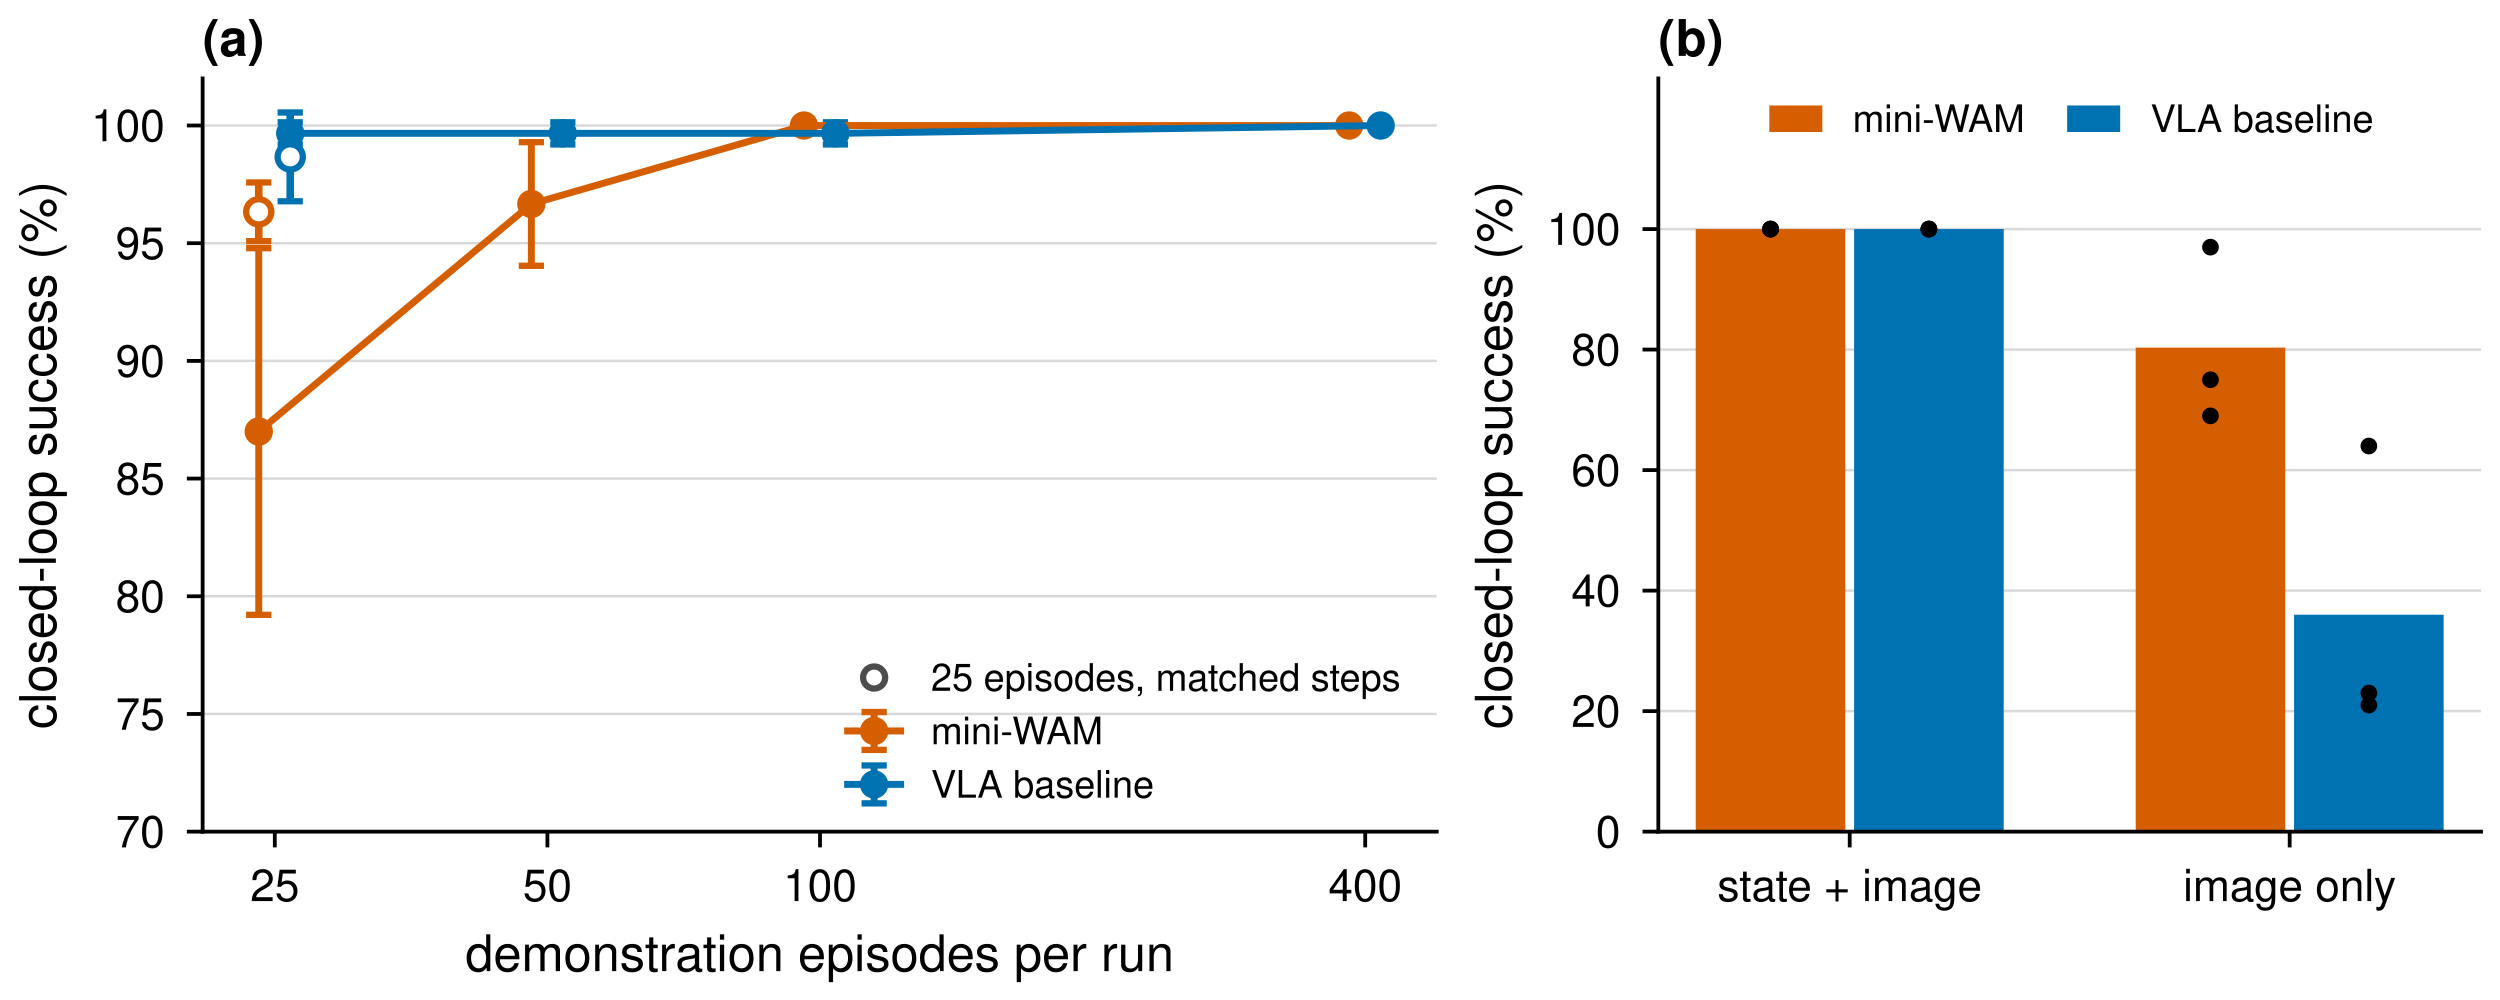
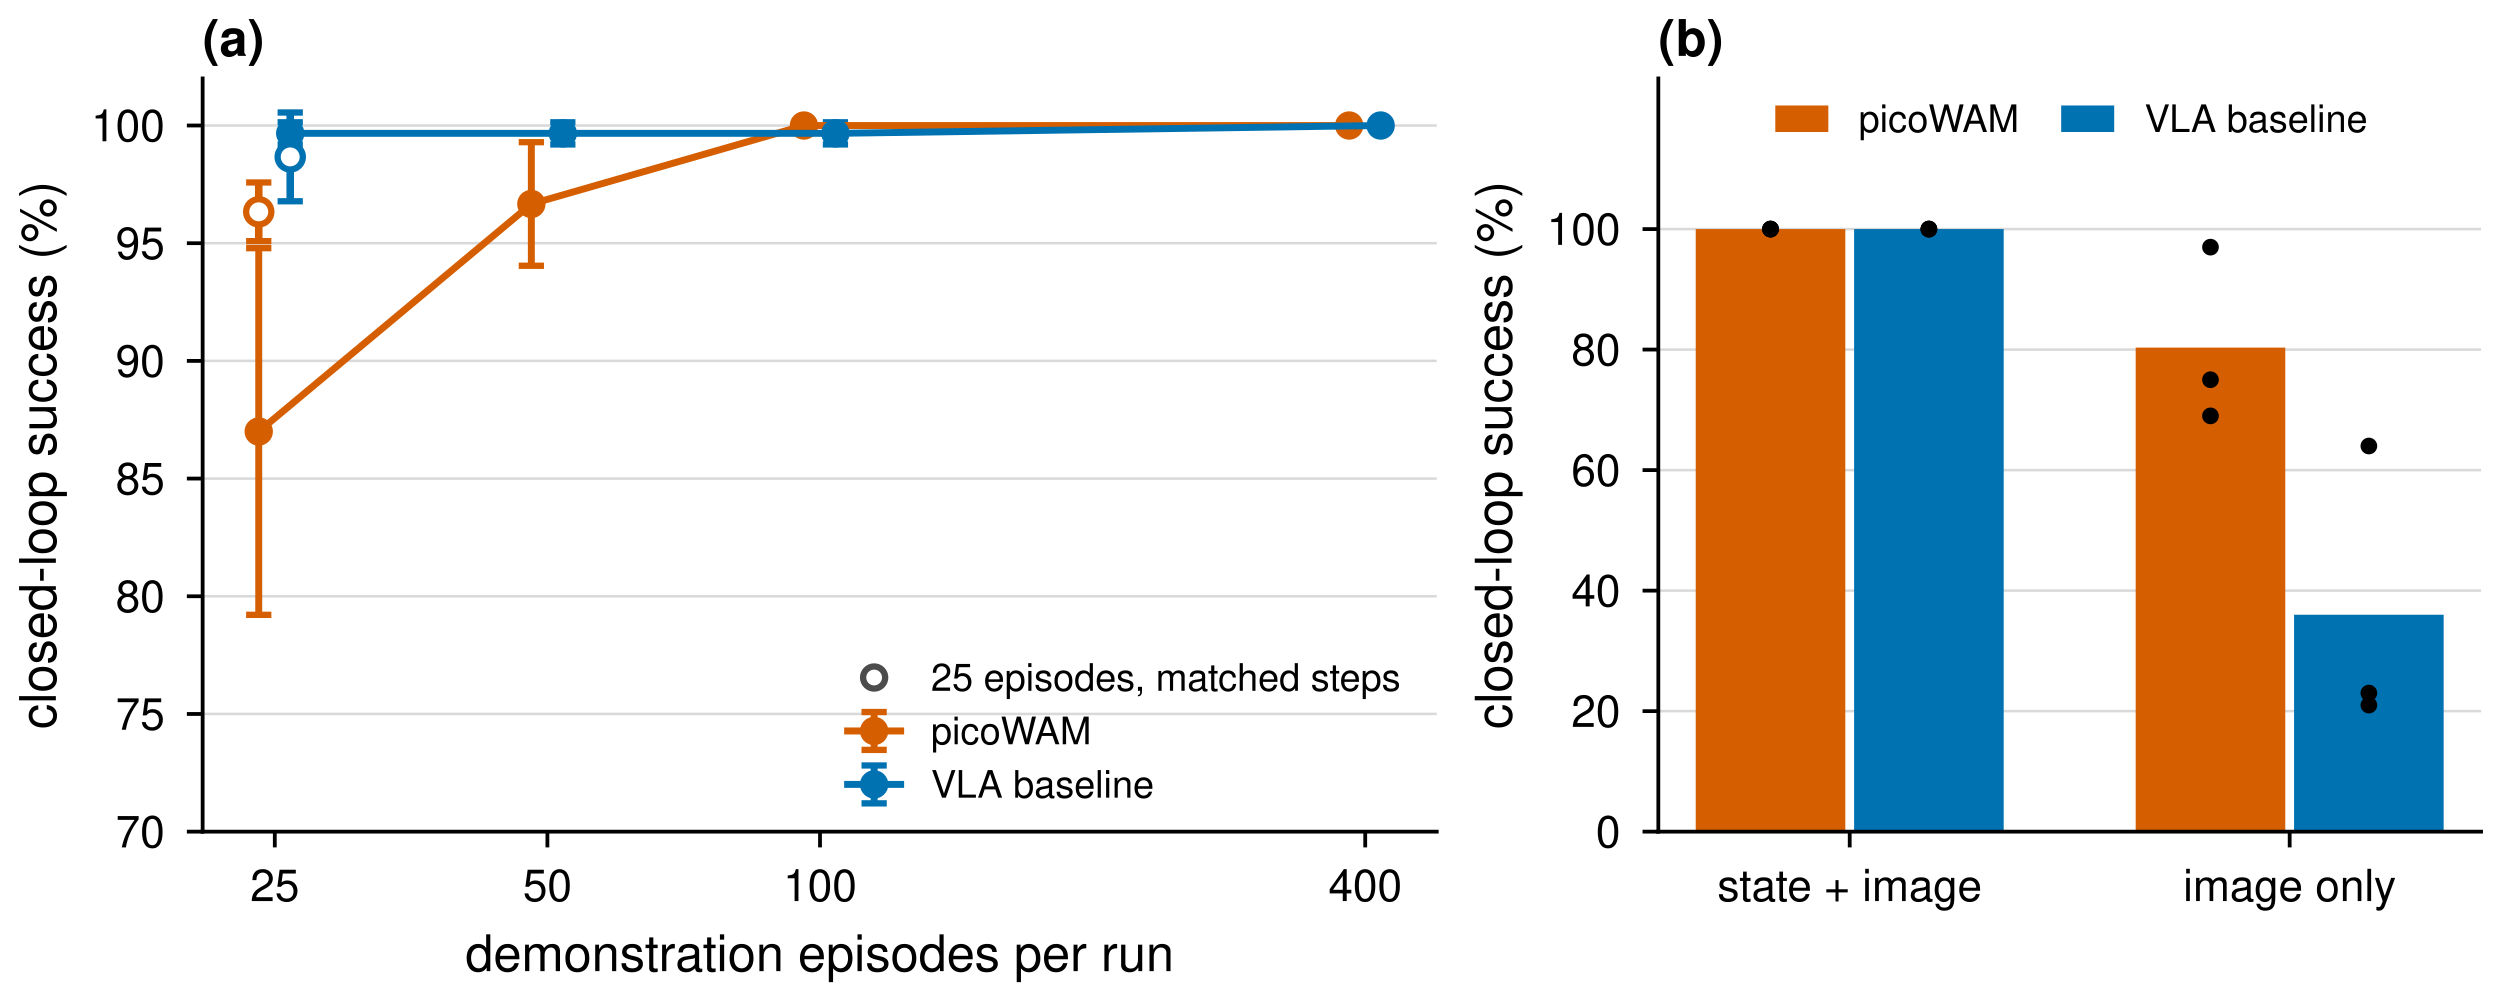
<svg xmlns="http://www.w3.org/2000/svg" xmlns:xlink="http://www.w3.org/1999/xlink" width="396pt" height="158.4pt" viewBox="0 0 396 158.4" version="1.1">
  <defs>
    <style type="text/css">*{stroke-linejoin: round; stroke-linecap: butt}</style>
  </defs>
  <g id="figure_1">
    <g id="patch_1">
      <path d="M 0 158.4  L 396 158.4  L 396 0  L 0 0  z " style="fill: #ffffff" />
    </g>
    <g id="axes_1">
      <g id="patch_2">
        <path d="M 32.099 131.733  L 227.58 131.733  L 227.58 12.424  L 32.099 12.424  z " style="fill: #ffffff" />
      </g>
      <g id="matplotlib.axis_1">
        <g id="xtick_1">
          <g id="line2d_1">
            <defs>
-               <path id="m0babef1188" d="M 0 0  L 0 2.5  " style="stroke: #000000; stroke-width: 0.6" />
+               <path id="m89f8643e06" d="M 0 0  L 0 2.5  " style="stroke: #000000; stroke-width: 0.6" />
            </defs>
            <g>
-               <use xlink:href="#m0babef1188" x="43.527" y="131.733" style="stroke: #000000; stroke-width: 0.6" />
+               <use xlink:href="#m89f8643e06" x="43.527" y="131.733" style="stroke: #000000; stroke-width: 0.6" />
            </g>
          </g>
          <g id="text_1">
            <text style="font-size: 7px; font-family: 'Helvetica Neue', 'Helvetica', 'Arial', 'TeX Gyre Heros', 'Nimbus Sans', 'Liberation Sans', 'DejaVu Sans', sans-serif; text-anchor: middle" x="43.527" y="142.732" transform="rotate(-0 43.52728 142.7318)">25</text>
          </g>
        </g>
        <g id="xtick_2">
          <g id="line2d_2">
            <g>
-               <use xlink:href="#m0babef1188" x="86.708" y="131.733" style="stroke: #000000; stroke-width: 0.6" />
+               <use xlink:href="#m89f8643e06" x="86.708" y="131.733" style="stroke: #000000; stroke-width: 0.6" />
            </g>
          </g>
          <g id="text_2">
            <text style="font-size: 7px; font-family: 'Helvetica Neue', 'Helvetica', 'Arial', 'TeX Gyre Heros', 'Nimbus Sans', 'Liberation Sans', 'DejaVu Sans', sans-serif; text-anchor: middle" x="86.708" y="142.732" transform="rotate(-0 86.70824 142.7318)">50</text>
          </g>
        </g>
        <g id="xtick_3">
          <g id="line2d_3">
            <g>
-               <use xlink:href="#m0babef1188" x="129.889" y="131.733" style="stroke: #000000; stroke-width: 0.6" />
+               <use xlink:href="#m89f8643e06" x="129.889" y="131.733" style="stroke: #000000; stroke-width: 0.6" />
            </g>
          </g>
          <g id="text_3">
            <text style="font-size: 7px; font-family: 'Helvetica Neue', 'Helvetica', 'Arial', 'TeX Gyre Heros', 'Nimbus Sans', 'Liberation Sans', 'DejaVu Sans', sans-serif; text-anchor: middle" x="129.889" y="142.732" transform="rotate(-0 129.8892 142.7318)">100</text>
          </g>
        </g>
        <g id="xtick_4">
          <g id="line2d_4">
            <g>
-               <use xlink:href="#m0babef1188" x="216.251" y="131.733" style="stroke: #000000; stroke-width: 0.6" />
+               <use xlink:href="#m89f8643e06" x="216.251" y="131.733" style="stroke: #000000; stroke-width: 0.6" />
            </g>
          </g>
          <g id="text_4">
            <text style="font-size: 7px; font-family: 'Helvetica Neue', 'Helvetica', 'Arial', 'TeX Gyre Heros', 'Nimbus Sans', 'Liberation Sans', 'DejaVu Sans', sans-serif; text-anchor: middle" x="216.251" y="142.732" transform="rotate(-0 216.2511 142.7318)">400</text>
          </g>
        </g>
        <g id="text_5">
          <text style="font-size: 8px; font-family: 'Helvetica Neue', 'Helvetica', 'Arial', 'TeX Gyre Heros', 'Nimbus Sans', 'Liberation Sans', 'DejaVu Sans', sans-serif; text-anchor: middle" x="129.839" y="153.824" transform="rotate(-0 129.8393 153.8235)">demonstration episodes per run</text>
        </g>
      </g>
      <g id="matplotlib.axis_2">
        <g id="ytick_1">
          <g id="line2d_5">
-             <path d="M 32.099 131.733  L 227.58 131.733  " clip-path="url(#pc828b2131e)" style="fill: none; stroke: #d9d9d9; stroke-width: 0.4; stroke-linecap: square" />
+             <path d="M 32.099 131.733  L 227.58 131.733  " clip-path="url(#pd0ff721130)" style="fill: none; stroke: #d9d9d9; stroke-width: 0.4; stroke-linecap: square" />
          </g>
          <g id="line2d_6">
            <defs>
-               <path id="m1d7d641d03" d="M 0 0  L -2.5 0  " style="stroke: #000000; stroke-width: 0.6" />
+               <path id="m1012c8a207" d="M 0 0  L -2.5 0  " style="stroke: #000000; stroke-width: 0.6" />
            </defs>
            <g>
-               <use xlink:href="#m1d7d641d03" x="32.099" y="131.733" style="stroke: #000000; stroke-width: 0.6" />
+               <use xlink:href="#m1012c8a207" x="32.099" y="131.733" style="stroke: #000000; stroke-width: 0.6" />
            </g>
          </g>
          <g id="text_6">
            <text style="font-size: 7px; font-family: 'Helvetica Neue', 'Helvetica', 'Arial', 'TeX Gyre Heros', 'Nimbus Sans', 'Liberation Sans', 'DejaVu Sans', sans-serif; text-anchor: end" x="26.099" y="134.233" transform="rotate(-0 26.09868 134.2326)">70</text>
          </g>
        </g>
        <g id="ytick_2">
          <g id="line2d_7">
-             <path d="M 32.099 113.091  L 227.58 113.091  " clip-path="url(#pc828b2131e)" style="fill: none; stroke: #d9d9d9; stroke-width: 0.4; stroke-linecap: square" />
+             <path d="M 32.099 113.091  L 227.58 113.091  " clip-path="url(#pd0ff721130)" style="fill: none; stroke: #d9d9d9; stroke-width: 0.4; stroke-linecap: square" />
          </g>
          <g id="line2d_8">
            <g>
-               <use xlink:href="#m1d7d641d03" x="32.099" y="113.091" style="stroke: #000000; stroke-width: 0.6" />
+               <use xlink:href="#m1012c8a207" x="32.099" y="113.091" style="stroke: #000000; stroke-width: 0.6" />
            </g>
          </g>
          <g id="text_7">
            <text style="font-size: 7px; font-family: 'Helvetica Neue', 'Helvetica', 'Arial', 'TeX Gyre Heros', 'Nimbus Sans', 'Liberation Sans', 'DejaVu Sans', sans-serif; text-anchor: end" x="26.099" y="115.59" transform="rotate(-0 26.09868 115.5905)">75</text>
          </g>
        </g>
        <g id="ytick_3">
          <g id="line2d_9">
-             <path d="M 32.099 94.449  L 227.58 94.449  " clip-path="url(#pc828b2131e)" style="fill: none; stroke: #d9d9d9; stroke-width: 0.4; stroke-linecap: square" />
+             <path d="M 32.099 94.449  L 227.58 94.449  " clip-path="url(#pd0ff721130)" style="fill: none; stroke: #d9d9d9; stroke-width: 0.4; stroke-linecap: square" />
          </g>
          <g id="line2d_10">
            <g>
-               <use xlink:href="#m1d7d641d03" x="32.099" y="94.449" style="stroke: #000000; stroke-width: 0.6" />
+               <use xlink:href="#m1012c8a207" x="32.099" y="94.449" style="stroke: #000000; stroke-width: 0.6" />
            </g>
          </g>
          <g id="text_8">
            <text style="font-size: 7px; font-family: 'Helvetica Neue', 'Helvetica', 'Arial', 'TeX Gyre Heros', 'Nimbus Sans', 'Liberation Sans', 'DejaVu Sans', sans-serif; text-anchor: end" x="26.099" y="96.948" transform="rotate(-0 26.09868 96.9484)">80</text>
          </g>
        </g>
        <g id="ytick_4">
          <g id="line2d_11">
-             <path d="M 32.099 75.807  L 227.58 75.807  " clip-path="url(#pc828b2131e)" style="fill: none; stroke: #d9d9d9; stroke-width: 0.4; stroke-linecap: square" />
+             <path d="M 32.099 75.807  L 227.58 75.807  " clip-path="url(#pd0ff721130)" style="fill: none; stroke: #d9d9d9; stroke-width: 0.4; stroke-linecap: square" />
          </g>
          <g id="line2d_12">
            <g>
-               <use xlink:href="#m1d7d641d03" x="32.099" y="75.807" style="stroke: #000000; stroke-width: 0.6" />
+               <use xlink:href="#m1012c8a207" x="32.099" y="75.807" style="stroke: #000000; stroke-width: 0.6" />
            </g>
          </g>
          <g id="text_9">
            <text style="font-size: 7px; font-family: 'Helvetica Neue', 'Helvetica', 'Arial', 'TeX Gyre Heros', 'Nimbus Sans', 'Liberation Sans', 'DejaVu Sans', sans-serif; text-anchor: end" x="26.099" y="78.306" transform="rotate(-0 26.09868 78.30631)">85</text>
          </g>
        </g>
        <g id="ytick_5">
          <g id="line2d_13">
-             <path d="M 32.099 57.165  L 227.58 57.165  " clip-path="url(#pc828b2131e)" style="fill: none; stroke: #d9d9d9; stroke-width: 0.4; stroke-linecap: square" />
+             <path d="M 32.099 57.165  L 227.58 57.165  " clip-path="url(#pd0ff721130)" style="fill: none; stroke: #d9d9d9; stroke-width: 0.4; stroke-linecap: square" />
          </g>
          <g id="line2d_14">
            <g>
-               <use xlink:href="#m1d7d641d03" x="32.099" y="57.165" style="stroke: #000000; stroke-width: 0.6" />
+               <use xlink:href="#m1012c8a207" x="32.099" y="57.165" style="stroke: #000000; stroke-width: 0.6" />
            </g>
          </g>
          <g id="text_10">
            <text style="font-size: 7px; font-family: 'Helvetica Neue', 'Helvetica', 'Arial', 'TeX Gyre Heros', 'Nimbus Sans', 'Liberation Sans', 'DejaVu Sans', sans-serif; text-anchor: end" x="26.099" y="59.664" transform="rotate(-0 26.09868 59.66422)">90</text>
          </g>
        </g>
        <g id="ytick_6">
          <g id="line2d_15">
-             <path d="M 32.099 38.523  L 227.58 38.523  " clip-path="url(#pc828b2131e)" style="fill: none; stroke: #d9d9d9; stroke-width: 0.4; stroke-linecap: square" />
+             <path d="M 32.099 38.523  L 227.58 38.523  " clip-path="url(#pd0ff721130)" style="fill: none; stroke: #d9d9d9; stroke-width: 0.4; stroke-linecap: square" />
          </g>
          <g id="line2d_16">
            <g>
-               <use xlink:href="#m1d7d641d03" x="32.099" y="38.523" style="stroke: #000000; stroke-width: 0.6" />
+               <use xlink:href="#m1012c8a207" x="32.099" y="38.523" style="stroke: #000000; stroke-width: 0.6" />
            </g>
          </g>
          <g id="text_11">
            <text style="font-size: 7px; font-family: 'Helvetica Neue', 'Helvetica', 'Arial', 'TeX Gyre Heros', 'Nimbus Sans', 'Liberation Sans', 'DejaVu Sans', sans-serif; text-anchor: end" x="26.099" y="41.022" transform="rotate(-0 26.09868 41.02213)">95</text>
          </g>
        </g>
        <g id="ytick_7">
          <g id="line2d_17">
-             <path d="M 32.099 19.881  L 227.58 19.881  " clip-path="url(#pc828b2131e)" style="fill: none; stroke: #d9d9d9; stroke-width: 0.4; stroke-linecap: square" />
+             <path d="M 32.099 19.881  L 227.58 19.881  " clip-path="url(#pd0ff721130)" style="fill: none; stroke: #d9d9d9; stroke-width: 0.4; stroke-linecap: square" />
          </g>
          <g id="line2d_18">
            <g>
-               <use xlink:href="#m1d7d641d03" x="32.099" y="19.881" style="stroke: #000000; stroke-width: 0.6" />
+               <use xlink:href="#m1012c8a207" x="32.099" y="19.881" style="stroke: #000000; stroke-width: 0.6" />
            </g>
          </g>
          <g id="text_12">
            <text style="font-size: 7px; font-family: 'Helvetica Neue', 'Helvetica', 'Arial', 'TeX Gyre Heros', 'Nimbus Sans', 'Liberation Sans', 'DejaVu Sans', sans-serif; text-anchor: end" x="26.099" y="22.38" transform="rotate(-0 26.09868 22.38004)">100</text>
          </g>
        </g>
        <g id="text_13">
          <text style="font-size: 8px; font-family: 'Helvetica Neue', 'Helvetica', 'Arial', 'TeX Gyre Heros', 'Nimbus Sans', 'Liberation Sans', 'DejaVu Sans', sans-serif; text-anchor: middle" x="8.848" y="72.079" transform="rotate(-90 8.84774 72.07867)">closed-loop success (%)</text>
        </g>
      </g>
      <g id="LineCollection_1">
-         <path d="M 40.984 97.39  L 40.984 39.31  " clip-path="url(#pc828b2131e)" style="fill: none; stroke: #d55e00; stroke-width: 1.1" />
-         <path d="M 84.165 42.095  L 84.165 22.523  " clip-path="url(#pc828b2131e)" style="fill: none; stroke: #d55e00; stroke-width: 1.1" />
-         <path d="M 127.346 19.881  L 127.346 19.881  " clip-path="url(#pc828b2131e)" style="fill: none; stroke: #d55e00; stroke-width: 1.1" />
-         <path d="M 213.708 19.881  L 213.708 19.881  " clip-path="url(#pc828b2131e)" style="fill: none; stroke: #d55e00; stroke-width: 1.1" />
+         <path d="M 40.984 97.39  L 40.984 39.31  " clip-path="url(#pd0ff721130)" style="fill: none; stroke: #d55e00; stroke-width: 1.1" />
+         <path d="M 84.165 42.095  L 84.165 22.523  " clip-path="url(#pd0ff721130)" style="fill: none; stroke: #d55e00; stroke-width: 1.1" />
+         <path d="M 127.346 19.881  L 127.346 19.881  " clip-path="url(#pd0ff721130)" style="fill: none; stroke: #d55e00; stroke-width: 1.1" />
+         <path d="M 213.708 19.881  L 213.708 19.881  " clip-path="url(#pd0ff721130)" style="fill: none; stroke: #d55e00; stroke-width: 1.1" />
      </g>
      <g id="line2d_19">
        <defs>
-           <path id="m79666282ae" d="M 2 0  L -2 -0  " style="stroke: #d55e00" />
-         </defs>
-         <g clip-path="url(#pc828b2131e)">
-           <use xlink:href="#m79666282ae" x="40.984" y="97.39" style="fill: #d55e00; stroke: #d55e00" />
-           <use xlink:href="#m79666282ae" x="84.165" y="42.095" style="fill: #d55e00; stroke: #d55e00" />
-           <use xlink:href="#m79666282ae" x="127.346" y="19.881" style="fill: #d55e00; stroke: #d55e00" />
-           <use xlink:href="#m79666282ae" x="213.708" y="19.881" style="fill: #d55e00; stroke: #d55e00" />
+           <path id="mcdb2959994" d="M 2 0  L -2 -0  " style="stroke: #d55e00" />
+         </defs>
+         <g clip-path="url(#pd0ff721130)">
+           <use xlink:href="#mcdb2959994" x="40.984" y="97.39" style="fill: #d55e00; stroke: #d55e00" />
+           <use xlink:href="#mcdb2959994" x="84.165" y="42.095" style="fill: #d55e00; stroke: #d55e00" />
+           <use xlink:href="#mcdb2959994" x="127.346" y="19.881" style="fill: #d55e00; stroke: #d55e00" />
+           <use xlink:href="#mcdb2959994" x="213.708" y="19.881" style="fill: #d55e00; stroke: #d55e00" />
        </g>
      </g>
      <g id="line2d_20">
-         <g clip-path="url(#pc828b2131e)">
-           <use xlink:href="#m79666282ae" x="40.984" y="39.31" style="fill: #d55e00; stroke: #d55e00" />
-           <use xlink:href="#m79666282ae" x="84.165" y="22.523" style="fill: #d55e00; stroke: #d55e00" />
-           <use xlink:href="#m79666282ae" x="127.346" y="19.881" style="fill: #d55e00; stroke: #d55e00" />
-           <use xlink:href="#m79666282ae" x="213.708" y="19.881" style="fill: #d55e00; stroke: #d55e00" />
+         <g clip-path="url(#pd0ff721130)">
+           <use xlink:href="#mcdb2959994" x="40.984" y="39.31" style="fill: #d55e00; stroke: #d55e00" />
+           <use xlink:href="#mcdb2959994" x="84.165" y="22.523" style="fill: #d55e00; stroke: #d55e00" />
+           <use xlink:href="#mcdb2959994" x="127.346" y="19.881" style="fill: #d55e00; stroke: #d55e00" />
+           <use xlink:href="#mcdb2959994" x="213.708" y="19.881" style="fill: #d55e00; stroke: #d55e00" />
        </g>
      </g>
      <g id="LineCollection_2">
-         <path d="M 40.984 38.202  L 40.984 28.902  " clip-path="url(#pc828b2131e)" style="fill: none; stroke: #d55e00; stroke-width: 1.2" />
+         <path d="M 40.984 38.202  L 40.984 28.902  " clip-path="url(#pd0ff721130)" style="fill: none; stroke: #d55e00; stroke-width: 1.2" />
      </g>
      <g id="line2d_21">
-         <g clip-path="url(#pc828b2131e)">
-           <use xlink:href="#m79666282ae" x="40.984" y="38.202" style="fill: #d55e00; stroke: #d55e00" />
+         <g clip-path="url(#pd0ff721130)">
+           <use xlink:href="#mcdb2959994" x="40.984" y="38.202" style="fill: #d55e00; stroke: #d55e00" />
        </g>
      </g>
      <g id="line2d_22">
-         <g clip-path="url(#pc828b2131e)">
-           <use xlink:href="#m79666282ae" x="40.984" y="28.902" style="fill: #d55e00; stroke: #d55e00" />
+         <g clip-path="url(#pd0ff721130)">
+           <use xlink:href="#mcdb2959994" x="40.984" y="28.902" style="fill: #d55e00; stroke: #d55e00" />
        </g>
      </g>
      <g id="LineCollection_3">
-         <path d="M 45.971 22.881  L 45.971 19.366  " clip-path="url(#pc828b2131e)" style="fill: none; stroke: #0072b2; stroke-width: 1.1" />
-         <path d="M 89.152 22.881  L 89.152 19.366  " clip-path="url(#pc828b2131e)" style="fill: none; stroke: #0072b2; stroke-width: 1.1" />
-         <path d="M 132.333 22.881  L 132.333 19.366  " clip-path="url(#pc828b2131e)" style="fill: none; stroke: #0072b2; stroke-width: 1.1" />
-         <path d="M 218.694 19.881  L 218.694 19.881  " clip-path="url(#pc828b2131e)" style="fill: none; stroke: #0072b2; stroke-width: 1.1" />
+         <path d="M 45.971 22.881  L 45.971 19.366  " clip-path="url(#pd0ff721130)" style="fill: none; stroke: #0072b2; stroke-width: 1.1" />
+         <path d="M 89.152 22.881  L 89.152 19.366  " clip-path="url(#pd0ff721130)" style="fill: none; stroke: #0072b2; stroke-width: 1.1" />
+         <path d="M 132.333 22.881  L 132.333 19.366  " clip-path="url(#pd0ff721130)" style="fill: none; stroke: #0072b2; stroke-width: 1.1" />
+         <path d="M 218.694 19.881  L 218.694 19.881  " clip-path="url(#pd0ff721130)" style="fill: none; stroke: #0072b2; stroke-width: 1.1" />
      </g>
      <g id="line2d_23">
        <defs>
-           <path id="me5ff60a58b" d="M 2 0  L -2 -0  " style="stroke: #0072b2" />
-         </defs>
-         <g clip-path="url(#pc828b2131e)">
-           <use xlink:href="#me5ff60a58b" x="45.971" y="22.881" style="fill: #0072b2; stroke: #0072b2" />
-           <use xlink:href="#me5ff60a58b" x="89.152" y="22.881" style="fill: #0072b2; stroke: #0072b2" />
-           <use xlink:href="#me5ff60a58b" x="132.333" y="22.881" style="fill: #0072b2; stroke: #0072b2" />
-           <use xlink:href="#me5ff60a58b" x="218.694" y="19.881" style="fill: #0072b2; stroke: #0072b2" />
+           <path id="m3ecd1cf19c" d="M 2 0  L -2 -0  " style="stroke: #0072b2" />
+         </defs>
+         <g clip-path="url(#pd0ff721130)">
+           <use xlink:href="#m3ecd1cf19c" x="45.971" y="22.881" style="fill: #0072b2; stroke: #0072b2" />
+           <use xlink:href="#m3ecd1cf19c" x="89.152" y="22.881" style="fill: #0072b2; stroke: #0072b2" />
+           <use xlink:href="#m3ecd1cf19c" x="132.333" y="22.881" style="fill: #0072b2; stroke: #0072b2" />
+           <use xlink:href="#m3ecd1cf19c" x="218.694" y="19.881" style="fill: #0072b2; stroke: #0072b2" />
        </g>
      </g>
      <g id="line2d_24">
-         <g clip-path="url(#pc828b2131e)">
-           <use xlink:href="#me5ff60a58b" x="45.971" y="19.366" style="fill: #0072b2; stroke: #0072b2" />
-           <use xlink:href="#me5ff60a58b" x="89.152" y="19.366" style="fill: #0072b2; stroke: #0072b2" />
-           <use xlink:href="#me5ff60a58b" x="132.333" y="19.366" style="fill: #0072b2; stroke: #0072b2" />
-           <use xlink:href="#me5ff60a58b" x="218.694" y="19.881" style="fill: #0072b2; stroke: #0072b2" />
+         <g clip-path="url(#pd0ff721130)">
+           <use xlink:href="#m3ecd1cf19c" x="45.971" y="19.366" style="fill: #0072b2; stroke: #0072b2" />
+           <use xlink:href="#m3ecd1cf19c" x="89.152" y="19.366" style="fill: #0072b2; stroke: #0072b2" />
+           <use xlink:href="#m3ecd1cf19c" x="132.333" y="19.366" style="fill: #0072b2; stroke: #0072b2" />
+           <use xlink:href="#m3ecd1cf19c" x="218.694" y="19.881" style="fill: #0072b2; stroke: #0072b2" />
        </g>
      </g>
      <g id="LineCollection_4">
-         <path d="M 45.971 31.882  L 45.971 17.822  " clip-path="url(#pc828b2131e)" style="fill: none; stroke: #0072b2; stroke-width: 1.2" />
+         <path d="M 45.971 31.882  L 45.971 17.822  " clip-path="url(#pd0ff721130)" style="fill: none; stroke: #0072b2; stroke-width: 1.2" />
      </g>
      <g id="line2d_25">
-         <g clip-path="url(#pc828b2131e)">
-           <use xlink:href="#me5ff60a58b" x="45.971" y="31.882" style="fill: #0072b2; stroke: #0072b2" />
+         <g clip-path="url(#pd0ff721130)">
+           <use xlink:href="#m3ecd1cf19c" x="45.971" y="31.882" style="fill: #0072b2; stroke: #0072b2" />
        </g>
      </g>
      <g id="line2d_26">
-         <g clip-path="url(#pc828b2131e)">
-           <use xlink:href="#me5ff60a58b" x="45.971" y="17.822" style="fill: #0072b2; stroke: #0072b2" />
+         <g clip-path="url(#pd0ff721130)">
+           <use xlink:href="#m3ecd1cf19c" x="45.971" y="17.822" style="fill: #0072b2; stroke: #0072b2" />
        </g>
      </g>
      <g id="line2d_27" />
      <g id="line2d_28">
-         <path d="M 40.984 68.35  L 84.165 32.309  L 127.346 19.881  L 213.708 19.881  " clip-path="url(#pc828b2131e)" style="fill: none; stroke: #d55e00; stroke-width: 1.1; stroke-linecap: square" />
-         <defs>
-           <path id="m17cf9ac0fb" d="M 0 1.75  C 0.464 1.75 0.909 1.566 1.237 1.237  C 1.566 0.909 1.75 0.464 1.75 0  C 1.75 -0.464 1.566 -0.909 1.237 -1.237  C 0.909 -1.566 0.464 -1.75 0 -1.75  C -0.464 -1.75 -0.909 -1.566 -1.237 -1.237  C -1.566 -0.909 -1.75 -0.464 -1.75 0  C -1.75 0.464 -1.566 0.909 -1.237 1.237  C -0.909 1.566 -0.464 1.75 0 1.75  z " style="stroke: #d55e00" />
-         </defs>
-         <g clip-path="url(#pc828b2131e)">
-           <use xlink:href="#m17cf9ac0fb" x="40.984" y="68.35" style="fill: #d55e00; stroke: #d55e00" />
-           <use xlink:href="#m17cf9ac0fb" x="84.165" y="32.309" style="fill: #d55e00; stroke: #d55e00" />
-           <use xlink:href="#m17cf9ac0fb" x="127.346" y="19.881" style="fill: #d55e00; stroke: #d55e00" />
-           <use xlink:href="#m17cf9ac0fb" x="213.708" y="19.881" style="fill: #d55e00; stroke: #d55e00" />
+         <path d="M 40.984 68.35  L 84.165 32.309  L 127.346 19.881  L 213.708 19.881  " clip-path="url(#pd0ff721130)" style="fill: none; stroke: #d55e00; stroke-width: 1.1; stroke-linecap: square" />
+         <defs>
+           <path id="m2b854ec320" d="M 0 1.75  C 0.464 1.75 0.909 1.566 1.237 1.237  C 1.566 0.909 1.75 0.464 1.75 0  C 1.75 -0.464 1.566 -0.909 1.237 -1.237  C 0.909 -1.566 0.464 -1.75 0 -1.75  C -0.464 -1.75 -0.909 -1.566 -1.237 -1.237  C -1.566 -0.909 -1.75 -0.464 -1.75 0  C -1.75 0.464 -1.566 0.909 -1.237 1.237  C -0.909 1.566 -0.464 1.75 0 1.75  z " style="stroke: #d55e00" />
+         </defs>
+         <g clip-path="url(#pd0ff721130)">
+           <use xlink:href="#m2b854ec320" x="40.984" y="68.35" style="fill: #d55e00; stroke: #d55e00" />
+           <use xlink:href="#m2b854ec320" x="84.165" y="32.309" style="fill: #d55e00; stroke: #d55e00" />
+           <use xlink:href="#m2b854ec320" x="127.346" y="19.881" style="fill: #d55e00; stroke: #d55e00" />
+           <use xlink:href="#m2b854ec320" x="213.708" y="19.881" style="fill: #d55e00; stroke: #d55e00" />
        </g>
      </g>
      <g id="line2d_29">
        <defs>
-           <path id="m5ef5e3cb3b" d="M 0 2  C 0.53 2 1.039 1.789 1.414 1.414  C 1.789 1.039 2 0.53 2 0  C 2 -0.53 1.789 -1.039 1.414 -1.414  C 1.039 -1.789 0.53 -2 0 -2  C -0.53 -2 -1.039 -1.789 -1.414 -1.414  C -1.789 -1.039 -2 -0.53 -2 0  C -2 0.53 -1.789 1.039 -1.414 1.414  C -1.039 1.789 -0.53 2 0 2  z " style="stroke: #d55e00" />
-         </defs>
-         <g clip-path="url(#pc828b2131e)">
-           <use xlink:href="#m5ef5e3cb3b" x="40.984" y="33.552" style="fill: #ffffff; stroke: #d55e00" />
+           <path id="m98b50fcd2d" d="M 0 2  C 0.53 2 1.039 1.789 1.414 1.414  C 1.789 1.039 2 0.53 2 0  C 2 -0.53 1.789 -1.039 1.414 -1.414  C 1.039 -1.789 0.53 -2 0 -2  C -0.53 -2 -1.039 -1.789 -1.414 -1.414  C -1.789 -1.039 -2 -0.53 -2 0  C -2 0.53 -1.789 1.039 -1.414 1.414  C -1.039 1.789 -0.53 2 0 2  z " style="stroke: #d55e00" />
+         </defs>
+         <g clip-path="url(#pd0ff721130)">
+           <use xlink:href="#m98b50fcd2d" x="40.984" y="33.552" style="fill: #ffffff; stroke: #d55e00" />
        </g>
      </g>
      <g id="line2d_30">
-         <path d="M 45.971 21.124  L 89.152 21.124  L 132.333 21.124  L 218.694 19.881  " clip-path="url(#pc828b2131e)" style="fill: none; stroke: #0072b2; stroke-width: 1.1; stroke-linecap: square" />
-         <defs>
-           <path id="mc25af5671f" d="M 0 1.75  C 0.464 1.75 0.909 1.566 1.237 1.237  C 1.566 0.909 1.75 0.464 1.75 0  C 1.75 -0.464 1.566 -0.909 1.237 -1.237  C 0.909 -1.566 0.464 -1.75 0 -1.75  C -0.464 -1.75 -0.909 -1.566 -1.237 -1.237  C -1.566 -0.909 -1.75 -0.464 -1.75 0  C -1.75 0.464 -1.566 0.909 -1.237 1.237  C -0.909 1.566 -0.464 1.75 0 1.75  z " style="stroke: #0072b2" />
-         </defs>
-         <g clip-path="url(#pc828b2131e)">
-           <use xlink:href="#mc25af5671f" x="45.971" y="21.124" style="fill: #0072b2; stroke: #0072b2" />
-           <use xlink:href="#mc25af5671f" x="89.152" y="21.124" style="fill: #0072b2; stroke: #0072b2" />
-           <use xlink:href="#mc25af5671f" x="132.333" y="21.124" style="fill: #0072b2; stroke: #0072b2" />
-           <use xlink:href="#mc25af5671f" x="218.694" y="19.881" style="fill: #0072b2; stroke: #0072b2" />
+         <path d="M 45.971 21.124  L 89.152 21.124  L 132.333 21.124  L 218.694 19.881  " clip-path="url(#pd0ff721130)" style="fill: none; stroke: #0072b2; stroke-width: 1.1; stroke-linecap: square" />
+         <defs>
+           <path id="mccd49d1efd" d="M 0 1.75  C 0.464 1.75 0.909 1.566 1.237 1.237  C 1.566 0.909 1.75 0.464 1.75 0  C 1.75 -0.464 1.566 -0.909 1.237 -1.237  C 0.909 -1.566 0.464 -1.75 0 -1.75  C -0.464 -1.75 -0.909 -1.566 -1.237 -1.237  C -1.566 -0.909 -1.75 -0.464 -1.75 0  C -1.75 0.464 -1.566 0.909 -1.237 1.237  C -0.909 1.566 -0.464 1.75 0 1.75  z " style="stroke: #0072b2" />
+         </defs>
+         <g clip-path="url(#pd0ff721130)">
+           <use xlink:href="#mccd49d1efd" x="45.971" y="21.124" style="fill: #0072b2; stroke: #0072b2" />
+           <use xlink:href="#mccd49d1efd" x="89.152" y="21.124" style="fill: #0072b2; stroke: #0072b2" />
+           <use xlink:href="#mccd49d1efd" x="132.333" y="21.124" style="fill: #0072b2; stroke: #0072b2" />
+           <use xlink:href="#mccd49d1efd" x="218.694" y="19.881" style="fill: #0072b2; stroke: #0072b2" />
        </g>
      </g>
      <g id="line2d_31">
        <defs>
-           <path id="m8e623283f6" d="M 0 2  C 0.53 2 1.039 1.789 1.414 1.414  C 1.789 1.039 2 0.53 2 0  C 2 -0.53 1.789 -1.039 1.414 -1.414  C 1.039 -1.789 0.53 -2 0 -2  C -0.53 -2 -1.039 -1.789 -1.414 -1.414  C -1.789 -1.039 -2 -0.53 -2 0  C -2 0.53 -1.789 1.039 -1.414 1.414  C -1.039 1.789 -0.53 2 0 2  z " style="stroke: #0072b2" />
-         </defs>
-         <g clip-path="url(#pc828b2131e)">
-           <use xlink:href="#m8e623283f6" x="45.971" y="24.852" style="fill: #ffffff; stroke: #0072b2" />
+           <path id="ma9d7b56490" d="M 0 2  C 0.53 2 1.039 1.789 1.414 1.414  C 1.789 1.039 2 0.53 2 0  C 2 -0.53 1.789 -1.039 1.414 -1.414  C 1.039 -1.789 0.53 -2 0 -2  C -0.53 -2 -1.039 -1.789 -1.414 -1.414  C -1.789 -1.039 -2 -0.53 -2 0  C -2 0.53 -1.789 1.039 -1.414 1.414  C -1.039 1.789 -0.53 2 0 2  z " style="stroke: #0072b2" />
+         </defs>
+         <g clip-path="url(#pd0ff721130)">
+           <use xlink:href="#ma9d7b56490" x="45.971" y="24.852" style="fill: #ffffff; stroke: #0072b2" />
        </g>
      </g>
      <g id="patch_3">
        <path d="M 32.099 131.733  L 32.099 12.424  " style="fill: none; stroke: #000000; stroke-width: 0.6; stroke-linejoin: miter; stroke-linecap: square" />
      </g>
      <g id="patch_4">
        <path d="M 32.099 131.733  L 227.58 131.733  " style="fill: none; stroke: #000000; stroke-width: 0.6; stroke-linejoin: miter; stroke-linecap: square" />
      </g>
      <g id="text_14">
        <text style="font-weight: 700; font-size: 8px; font-family: 'Helvetica Neue', 'Helvetica', 'Arial', 'TeX Gyre Heros', 'Nimbus Sans', 'Liberation Sans', 'DejaVu Sans', sans-serif; text-anchor: start" x="32.099" y="8.848" transform="rotate(-0 32.09868 8.84774)">(a)</text>
      </g>
      <g id="legend_1">
        <g id="line2d_32">
          <defs>
-             <path id="m1352934cec" d="M 0 1.75  C 0.464 1.75 0.909 1.566 1.237 1.237  C 1.566 0.909 1.75 0.464 1.75 0  C 1.75 -0.464 1.566 -0.909 1.237 -1.237  C 0.909 -1.566 0.464 -1.75 0 -1.75  C -0.464 -1.75 -0.909 -1.566 -1.237 -1.237  C -1.566 -0.909 -1.75 -0.464 -1.75 0  C -1.75 0.464 -1.566 0.909 -1.237 1.237  C -0.909 1.566 -0.464 1.75 0 1.75  z " style="stroke: #4c4c4c" />
+             <path id="mbe6b478d4f" d="M 0 1.75  C 0.464 1.75 0.909 1.566 1.237 1.237  C 1.566 0.909 1.75 0.464 1.75 0  C 1.75 -0.464 1.566 -0.909 1.237 -1.237  C 0.909 -1.566 0.464 -1.75 0 -1.75  C -0.464 -1.75 -0.909 -1.566 -1.237 -1.237  C -1.566 -0.909 -1.75 -0.464 -1.75 0  C -1.75 0.464 -1.566 0.909 -1.237 1.237  C -0.909 1.566 -0.464 1.75 0 1.75  z " style="stroke: #4c4c4c" />
          </defs>
          <g>
-             <use xlink:href="#m1352934cec" x="138.463" y="107.318" style="fill: #ffffff; stroke: #4c4c4c" />
+             <use xlink:href="#mbe6b478d4f" x="138.463" y="107.318" style="fill: #ffffff; stroke: #4c4c4c" />
          </g>
        </g>
        <g id="text_15">
          <text style="font-size: 6px; font-family: 'Helvetica Neue', 'Helvetica', 'Arial', 'TeX Gyre Heros', 'Nimbus Sans', 'Liberation Sans', 'DejaVu Sans', sans-serif; text-anchor: start" x="147.463" y="109.418" transform="rotate(-0 147.4631 109.418)">25 episodes, matched steps</text>
        </g>
        <g id="LineCollection_5">
          <path d="M 138.463 118.785  L 138.463 112.785  " style="fill: none; stroke: #d55e00; stroke-width: 1.1" />
        </g>
        <g id="line2d_33">
          <g>
-             <use xlink:href="#m79666282ae" x="138.463" y="118.785" style="fill: #d55e00; stroke: #d55e00" />
+             <use xlink:href="#mcdb2959994" x="138.463" y="118.785" style="fill: #d55e00; stroke: #d55e00" />
          </g>
        </g>
        <g id="line2d_34">
          <g>
-             <use xlink:href="#m79666282ae" x="138.463" y="112.785" style="fill: #d55e00; stroke: #d55e00" />
+             <use xlink:href="#mcdb2959994" x="138.463" y="112.785" style="fill: #d55e00; stroke: #d55e00" />
          </g>
        </g>
        <g id="line2d_35">
          <path d="M 134.263 115.785  L 142.663 115.785  " style="fill: none; stroke: #d55e00; stroke-width: 1.1; stroke-linecap: square" />
        </g>
        <g id="line2d_36">
          <g>
-             <use xlink:href="#m17cf9ac0fb" x="138.463" y="115.785" style="fill: #d55e00; stroke: #d55e00" />
+             <use xlink:href="#m2b854ec320" x="138.463" y="115.785" style="fill: #d55e00; stroke: #d55e00" />
          </g>
        </g>
        <g id="text_16">
-           <text style="font-size: 6px; font-family: 'Helvetica Neue', 'Helvetica', 'Arial', 'TeX Gyre Heros', 'Nimbus Sans', 'Liberation Sans', 'DejaVu Sans', sans-serif; text-anchor: start" x="147.463" y="117.885" transform="rotate(-0 147.4631 117.8846)">mini-WAM</text>
+           <text style="font-size: 6px; font-family: 'Helvetica Neue', 'Helvetica', 'Arial', 'TeX Gyre Heros', 'Nimbus Sans', 'Liberation Sans', 'DejaVu Sans', sans-serif; text-anchor: start" x="147.463" y="117.885" transform="rotate(-0 147.4631 117.8846)">picoWAM</text>
        </g>
        <g id="LineCollection_6">
          <path d="M 138.463 127.251  L 138.463 121.251  " style="fill: none; stroke: #0072b2; stroke-width: 1.1" />
        </g>
        <g id="line2d_37">
          <g>
-             <use xlink:href="#me5ff60a58b" x="138.463" y="127.251" style="fill: #0072b2; stroke: #0072b2" />
+             <use xlink:href="#m3ecd1cf19c" x="138.463" y="127.251" style="fill: #0072b2; stroke: #0072b2" />
          </g>
        </g>
        <g id="line2d_38">
          <g>
-             <use xlink:href="#me5ff60a58b" x="138.463" y="121.251" style="fill: #0072b2; stroke: #0072b2" />
+             <use xlink:href="#m3ecd1cf19c" x="138.463" y="121.251" style="fill: #0072b2; stroke: #0072b2" />
          </g>
        </g>
        <g id="line2d_39">
          <path d="M 134.263 124.251  L 142.663 124.251  " style="fill: none; stroke: #0072b2; stroke-width: 1.1; stroke-linecap: square" />
        </g>
        <g id="line2d_40">
          <g>
-             <use xlink:href="#mc25af5671f" x="138.463" y="124.251" style="fill: #0072b2; stroke: #0072b2" />
+             <use xlink:href="#mccd49d1efd" x="138.463" y="124.251" style="fill: #0072b2; stroke: #0072b2" />
          </g>
        </g>
        <g id="text_17">
          <text style="font-size: 6px; font-family: 'Helvetica Neue', 'Helvetica', 'Arial', 'TeX Gyre Heros', 'Nimbus Sans', 'Liberation Sans', 'DejaVu Sans', sans-serif; text-anchor: start" x="147.463" y="126.351" transform="rotate(-0 147.4631 126.3512)">VLA baseline</text>
        </g>
      </g>
    </g>
    <g id="axes_2">
      <g id="patch_5">
        <path d="M 262.679 131.733  L 393 131.733  L 393 12.424  L 262.679 12.424  z " style="fill: #ffffff" />
      </g>
      <g id="matplotlib.axis_3">
        <g id="xtick_5">
          <g id="line2d_41">
            <g>
-               <use xlink:href="#m0babef1188" x="292.994" y="131.733" style="stroke: #000000; stroke-width: 0.6" />
+               <use xlink:href="#m89f8643e06" x="292.994" y="131.733" style="stroke: #000000; stroke-width: 0.6" />
            </g>
          </g>
          <g id="text_18">
            <text style="font-size: 7px; font-family: 'Helvetica Neue', 'Helvetica', 'Arial', 'TeX Gyre Heros', 'Nimbus Sans', 'Liberation Sans', 'DejaVu Sans', sans-serif; text-anchor: middle" x="292.994" y="142.732" transform="rotate(-0 292.9942 142.7318)">state + image</text>
          </g>
        </g>
        <g id="xtick_6">
          <g id="line2d_42">
            <g>
-               <use xlink:href="#m0babef1188" x="362.684" y="131.733" style="stroke: #000000; stroke-width: 0.6" />
+               <use xlink:href="#m89f8643e06" x="362.684" y="131.733" style="stroke: #000000; stroke-width: 0.6" />
            </g>
          </g>
          <g id="text_19">
            <text style="font-size: 7px; font-family: 'Helvetica Neue', 'Helvetica', 'Arial', 'TeX Gyre Heros', 'Nimbus Sans', 'Liberation Sans', 'DejaVu Sans', sans-serif; text-anchor: middle" x="362.684" y="142.732" transform="rotate(-0 362.6845 142.7318)">image only</text>
          </g>
        </g>
      </g>
      <g id="matplotlib.axis_4">
        <g id="ytick_8">
          <g id="line2d_43">
-             <path d="M 262.679 131.733  L 393 131.733  " clip-path="url(#p54410ee7ea)" style="fill: none; stroke: #d9d9d9; stroke-width: 0.4; stroke-linecap: square" />
+             <path d="M 262.679 131.733  L 393 131.733  " clip-path="url(#pcf347eab48)" style="fill: none; stroke: #d9d9d9; stroke-width: 0.4; stroke-linecap: square" />
          </g>
          <g id="line2d_44">
            <g>
-               <use xlink:href="#m1d7d641d03" x="262.679" y="131.733" style="stroke: #000000; stroke-width: 0.6" />
+               <use xlink:href="#m1012c8a207" x="262.679" y="131.733" style="stroke: #000000; stroke-width: 0.6" />
            </g>
          </g>
          <g id="text_20">
            <text style="font-size: 7px; font-family: 'Helvetica Neue', 'Helvetica', 'Arial', 'TeX Gyre Heros', 'Nimbus Sans', 'Liberation Sans', 'DejaVu Sans', sans-serif; text-anchor: end" x="256.679" y="134.233" transform="rotate(-0 256.6789 134.2326)">0</text>
          </g>
        </g>
        <g id="ytick_9">
          <g id="line2d_45">
-             <path d="M 262.679 112.644  L 393 112.644  " clip-path="url(#p54410ee7ea)" style="fill: none; stroke: #d9d9d9; stroke-width: 0.4; stroke-linecap: square" />
+             <path d="M 262.679 112.644  L 393 112.644  " clip-path="url(#pcf347eab48)" style="fill: none; stroke: #d9d9d9; stroke-width: 0.4; stroke-linecap: square" />
          </g>
          <g id="line2d_46">
            <g>
-               <use xlink:href="#m1d7d641d03" x="262.679" y="112.644" style="stroke: #000000; stroke-width: 0.6" />
+               <use xlink:href="#m1012c8a207" x="262.679" y="112.644" style="stroke: #000000; stroke-width: 0.6" />
            </g>
          </g>
          <g id="text_21">
            <text style="font-size: 7px; font-family: 'Helvetica Neue', 'Helvetica', 'Arial', 'TeX Gyre Heros', 'Nimbus Sans', 'Liberation Sans', 'DejaVu Sans', sans-serif; text-anchor: end" x="256.679" y="115.143" transform="rotate(-0 256.6789 115.1431)">20</text>
          </g>
        </g>
        <g id="ytick_10">
          <g id="line2d_47">
-             <path d="M 262.679 93.554  L 393 93.554  " clip-path="url(#p54410ee7ea)" style="fill: none; stroke: #d9d9d9; stroke-width: 0.4; stroke-linecap: square" />
+             <path d="M 262.679 93.554  L 393 93.554  " clip-path="url(#pcf347eab48)" style="fill: none; stroke: #d9d9d9; stroke-width: 0.4; stroke-linecap: square" />
          </g>
          <g id="line2d_48">
            <g>
-               <use xlink:href="#m1d7d641d03" x="262.679" y="93.554" style="stroke: #000000; stroke-width: 0.6" />
+               <use xlink:href="#m1012c8a207" x="262.679" y="93.554" style="stroke: #000000; stroke-width: 0.6" />
            </g>
          </g>
          <g id="text_22">
            <text style="font-size: 7px; font-family: 'Helvetica Neue', 'Helvetica', 'Arial', 'TeX Gyre Heros', 'Nimbus Sans', 'Liberation Sans', 'DejaVu Sans', sans-serif; text-anchor: end" x="256.679" y="96.054" transform="rotate(-0 256.6789 96.05358)">40</text>
          </g>
        </g>
        <g id="ytick_11">
          <g id="line2d_49">
-             <path d="M 262.679 74.465  L 393 74.465  " clip-path="url(#p54410ee7ea)" style="fill: none; stroke: #d9d9d9; stroke-width: 0.4; stroke-linecap: square" />
+             <path d="M 262.679 74.465  L 393 74.465  " clip-path="url(#pcf347eab48)" style="fill: none; stroke: #d9d9d9; stroke-width: 0.4; stroke-linecap: square" />
          </g>
          <g id="line2d_50">
            <g>
-               <use xlink:href="#m1d7d641d03" x="262.679" y="74.465" style="stroke: #000000; stroke-width: 0.6" />
+               <use xlink:href="#m1012c8a207" x="262.679" y="74.465" style="stroke: #000000; stroke-width: 0.6" />
            </g>
          </g>
          <g id="text_23">
            <text style="font-size: 7px; font-family: 'Helvetica Neue', 'Helvetica', 'Arial', 'TeX Gyre Heros', 'Nimbus Sans', 'Liberation Sans', 'DejaVu Sans', sans-serif; text-anchor: end" x="256.679" y="76.964" transform="rotate(-0 256.6789 76.96408)">60</text>
          </g>
        </g>
        <g id="ytick_12">
          <g id="line2d_51">
-             <path d="M 262.679 55.375  L 393 55.375  " clip-path="url(#p54410ee7ea)" style="fill: none; stroke: #d9d9d9; stroke-width: 0.4; stroke-linecap: square" />
+             <path d="M 262.679 55.375  L 393 55.375  " clip-path="url(#pcf347eab48)" style="fill: none; stroke: #d9d9d9; stroke-width: 0.4; stroke-linecap: square" />
          </g>
          <g id="line2d_52">
            <g>
-               <use xlink:href="#m1d7d641d03" x="262.679" y="55.375" style="stroke: #000000; stroke-width: 0.6" />
+               <use xlink:href="#m1012c8a207" x="262.679" y="55.375" style="stroke: #000000; stroke-width: 0.6" />
            </g>
          </g>
          <g id="text_24">
            <text style="font-size: 7px; font-family: 'Helvetica Neue', 'Helvetica', 'Arial', 'TeX Gyre Heros', 'Nimbus Sans', 'Liberation Sans', 'DejaVu Sans', sans-serif; text-anchor: end" x="256.679" y="57.875" transform="rotate(-0 256.6789 57.87458)">80</text>
          </g>
        </g>
        <g id="ytick_13">
          <g id="line2d_53">
-             <path d="M 262.679 36.286  L 393 36.286  " clip-path="url(#p54410ee7ea)" style="fill: none; stroke: #d9d9d9; stroke-width: 0.4; stroke-linecap: square" />
+             <path d="M 262.679 36.286  L 393 36.286  " clip-path="url(#pcf347eab48)" style="fill: none; stroke: #d9d9d9; stroke-width: 0.4; stroke-linecap: square" />
          </g>
          <g id="line2d_54">
            <g>
-               <use xlink:href="#m1d7d641d03" x="262.679" y="36.286" style="stroke: #000000; stroke-width: 0.6" />
+               <use xlink:href="#m1012c8a207" x="262.679" y="36.286" style="stroke: #000000; stroke-width: 0.6" />
            </g>
          </g>
          <g id="text_25">
            <text style="font-size: 7px; font-family: 'Helvetica Neue', 'Helvetica', 'Arial', 'TeX Gyre Heros', 'Nimbus Sans', 'Liberation Sans', 'DejaVu Sans', sans-serif; text-anchor: end" x="256.679" y="38.785" transform="rotate(-0 256.6789 38.78508)">100</text>
          </g>
        </g>
        <g id="text_26">
          <text style="font-size: 8px; font-family: 'Helvetica Neue', 'Helvetica', 'Arial', 'TeX Gyre Heros', 'Nimbus Sans', 'Liberation Sans', 'DejaVu Sans', sans-serif; text-anchor: middle" x="239.428" y="72.079" transform="rotate(-90 239.428 72.07867)">closed-loop success (%)</text>
        </g>
      </g>
      <g id="patch_6">
-         <path d="M 268.603 131.733  L 292.297 131.733  L 292.297 36.286  L 268.603 36.286  z " clip-path="url(#p54410ee7ea)" style="fill: #d55e00" />
+         <path d="M 268.603 131.733  L 292.297 131.733  L 292.297 36.286  L 268.603 36.286  z " clip-path="url(#pcf347eab48)" style="fill: #d55e00" />
      </g>
      <g id="patch_7">
-         <path d="M 338.293 131.733  L 361.988 131.733  L 361.988 55.057  L 338.293 55.057  z " clip-path="url(#p54410ee7ea)" style="fill: #d55e00" />
+         <path d="M 338.293 131.733  L 361.988 131.733  L 361.988 55.057  L 338.293 55.057  z " clip-path="url(#pcf347eab48)" style="fill: #d55e00" />
      </g>
      <g id="patch_8">
-         <path d="M 293.691 131.733  L 317.386 131.733  L 317.386 36.286  L 293.691 36.286  z " clip-path="url(#p54410ee7ea)" style="fill: #0072b2" />
+         <path d="M 293.691 131.733  L 317.386 131.733  L 317.386 36.286  L 293.691 36.286  z " clip-path="url(#pcf347eab48)" style="fill: #0072b2" />
      </g>
      <g id="patch_9">
-         <path d="M 363.381 131.733  L 387.076 131.733  L 387.076 97.372  L 363.381 97.372  z " clip-path="url(#p54410ee7ea)" style="fill: #0072b2" />
+         <path d="M 363.381 131.733  L 387.076 131.733  L 387.076 97.372  L 363.381 97.372  z " clip-path="url(#pcf347eab48)" style="fill: #0072b2" />
      </g>
      <g id="patch_10">
        <path d="M 262.679 131.733  L 262.679 12.424  " style="fill: none; stroke: #000000; stroke-width: 0.6; stroke-linejoin: miter; stroke-linecap: square" />
      </g>
      <g id="patch_11">
        <path d="M 262.679 131.733  L 393 131.733  " style="fill: none; stroke: #000000; stroke-width: 0.6; stroke-linejoin: miter; stroke-linecap: square" />
      </g>
      <g id="PathCollection_1">
        <defs>
-           <path id="mcd7c24ecc5" d="M 0 1.323  C 0.351 1.323 0.687 1.183 0.935 0.935  C 1.183 0.687 1.323 0.351 1.323 0  C 1.323 -0.351 1.183 -0.687 0.935 -0.935  C 0.687 -1.183 0.351 -1.323 0 -1.323  C -0.351 -1.323 -0.687 -1.183 -0.935 -0.935  C -1.183 -0.687 -1.323 -0.351 -1.323 0  C -1.323 0.351 -1.183 0.687 -0.935 0.935  C -0.687 1.183 -0.351 1.323 0 1.323  z " />
-         </defs>
-         <g clip-path="url(#p54410ee7ea)">
-           <use xlink:href="#mcd7c24ecc5" x="280.45" y="36.286" />
-           <use xlink:href="#mcd7c24ecc5" x="280.45" y="36.286" />
-           <use xlink:href="#mcd7c24ecc5" x="280.45" y="36.286" />
+           <path id="me4c3db98db" d="M 0 1.323  C 0.351 1.323 0.687 1.183 0.935 0.935  C 1.183 0.687 1.323 0.351 1.323 0  C 1.323 -0.351 1.183 -0.687 0.935 -0.935  C 0.687 -1.183 0.351 -1.323 0 -1.323  C -0.351 -1.323 -0.687 -1.183 -0.935 -0.935  C -1.183 -0.687 -1.323 -0.351 -1.323 0  C -1.323 0.351 -1.183 0.687 -0.935 0.935  C -0.687 1.183 -0.351 1.323 0 1.323  z " />
+         </defs>
+         <g clip-path="url(#pcf347eab48)">
+           <use xlink:href="#me4c3db98db" x="280.45" y="36.286" />
+           <use xlink:href="#me4c3db98db" x="280.45" y="36.286" />
+           <use xlink:href="#me4c3db98db" x="280.45" y="36.286" />
        </g>
      </g>
      <g id="PathCollection_2">
-         <g clip-path="url(#p54410ee7ea)">
-           <use xlink:href="#mcd7c24ecc5" x="350.14" y="39.149" />
-           <use xlink:href="#mcd7c24ecc5" x="350.14" y="65.875" />
-           <use xlink:href="#mcd7c24ecc5" x="350.14" y="60.148" />
+         <g clip-path="url(#pcf347eab48)">
+           <use xlink:href="#me4c3db98db" x="350.14" y="39.149" />
+           <use xlink:href="#me4c3db98db" x="350.14" y="65.875" />
+           <use xlink:href="#me4c3db98db" x="350.14" y="60.148" />
        </g>
      </g>
      <g id="PathCollection_3">
-         <g clip-path="url(#p54410ee7ea)">
-           <use xlink:href="#mcd7c24ecc5" x="305.538" y="36.286" />
-           <use xlink:href="#mcd7c24ecc5" x="305.538" y="36.286" />
-           <use xlink:href="#mcd7c24ecc5" x="305.538" y="36.286" />
+         <g clip-path="url(#pcf347eab48)">
+           <use xlink:href="#me4c3db98db" x="305.538" y="36.286" />
+           <use xlink:href="#me4c3db98db" x="305.538" y="36.286" />
+           <use xlink:href="#me4c3db98db" x="305.538" y="36.286" />
        </g>
      </g>
      <g id="PathCollection_4">
-         <g clip-path="url(#p54410ee7ea)">
-           <use xlink:href="#mcd7c24ecc5" x="375.229" y="109.78" />
-           <use xlink:href="#mcd7c24ecc5" x="375.229" y="70.647" />
-           <use xlink:href="#mcd7c24ecc5" x="375.229" y="111.689" />
+         <g clip-path="url(#pcf347eab48)">
+           <use xlink:href="#me4c3db98db" x="375.229" y="109.78" />
+           <use xlink:href="#me4c3db98db" x="375.229" y="70.647" />
+           <use xlink:href="#me4c3db98db" x="375.229" y="111.689" />
        </g>
      </g>
      <g id="text_27">
        <text style="font-weight: 700; font-size: 8px; font-family: 'Helvetica Neue', 'Helvetica', 'Arial', 'TeX Gyre Heros', 'Nimbus Sans', 'Liberation Sans', 'DejaVu Sans', sans-serif; text-anchor: start" x="262.679" y="8.848" transform="rotate(-0 262.6789 8.84774)">(b)</text>
      </g>
      <g id="legend_2">
        <g id="patch_12">
-           <path d="M 280.259 20.908  L 288.659 20.908  L 288.659 16.708  L 280.259 16.708  z " style="fill: #d55e00" />
+           <path d="M 281.207 20.908  L 289.607 20.908  L 289.607 16.708  L 281.207 16.708  z " style="fill: #d55e00" />
        </g>
        <g id="text_28">
-           <text style="font-size: 6px; font-family: 'Helvetica Neue', 'Helvetica', 'Arial', 'TeX Gyre Heros', 'Nimbus Sans', 'Liberation Sans', 'DejaVu Sans', sans-serif; text-anchor: start" x="293.459" y="20.908" transform="rotate(-0 293.4593 20.90836)">mini-WAM</text>
+           <text style="font-size: 6px; font-family: 'Helvetica Neue', 'Helvetica', 'Arial', 'TeX Gyre Heros', 'Nimbus Sans', 'Liberation Sans', 'DejaVu Sans', sans-serif; text-anchor: start" x="294.407" y="20.908" transform="rotate(-0 294.4071 20.90836)">picoWAM</text>
        </g>
        <g id="patch_13">
-           <path d="M 327.438 20.908  L 335.838 20.908  L 335.838 16.708  L 327.438 16.708  z " style="fill: #0072b2" />
+           <path d="M 326.49 20.908  L 334.89 20.908  L 334.89 16.708  L 326.49 16.708  z " style="fill: #0072b2" />
        </g>
        <g id="text_29">
-           <text style="font-size: 6px; font-family: 'Helvetica Neue', 'Helvetica', 'Arial', 'TeX Gyre Heros', 'Nimbus Sans', 'Liberation Sans', 'DejaVu Sans', sans-serif; text-anchor: start" x="340.638" y="20.908" transform="rotate(-0 340.6381 20.90836)">VLA baseline</text>
+           <text style="font-size: 6px; font-family: 'Helvetica Neue', 'Helvetica', 'Arial', 'TeX Gyre Heros', 'Nimbus Sans', 'Liberation Sans', 'DejaVu Sans', sans-serif; text-anchor: start" x="339.69" y="20.908" transform="rotate(-0 339.6903 20.90836)">VLA baseline</text>
        </g>
      </g>
    </g>
  </g>
  <defs>
-     <clipPath id="pc828b2131e">
+     <clipPath id="pd0ff721130">
      <rect x="32.099" y="12.424" width="195.481" height="119.309" />
    </clipPath>
-     <clipPath id="p54410ee7ea">
+     <clipPath id="pcf347eab48">
      <rect x="262.679" y="12.424" width="130.321" height="119.309" />
    </clipPath>
  </defs>
</svg>
